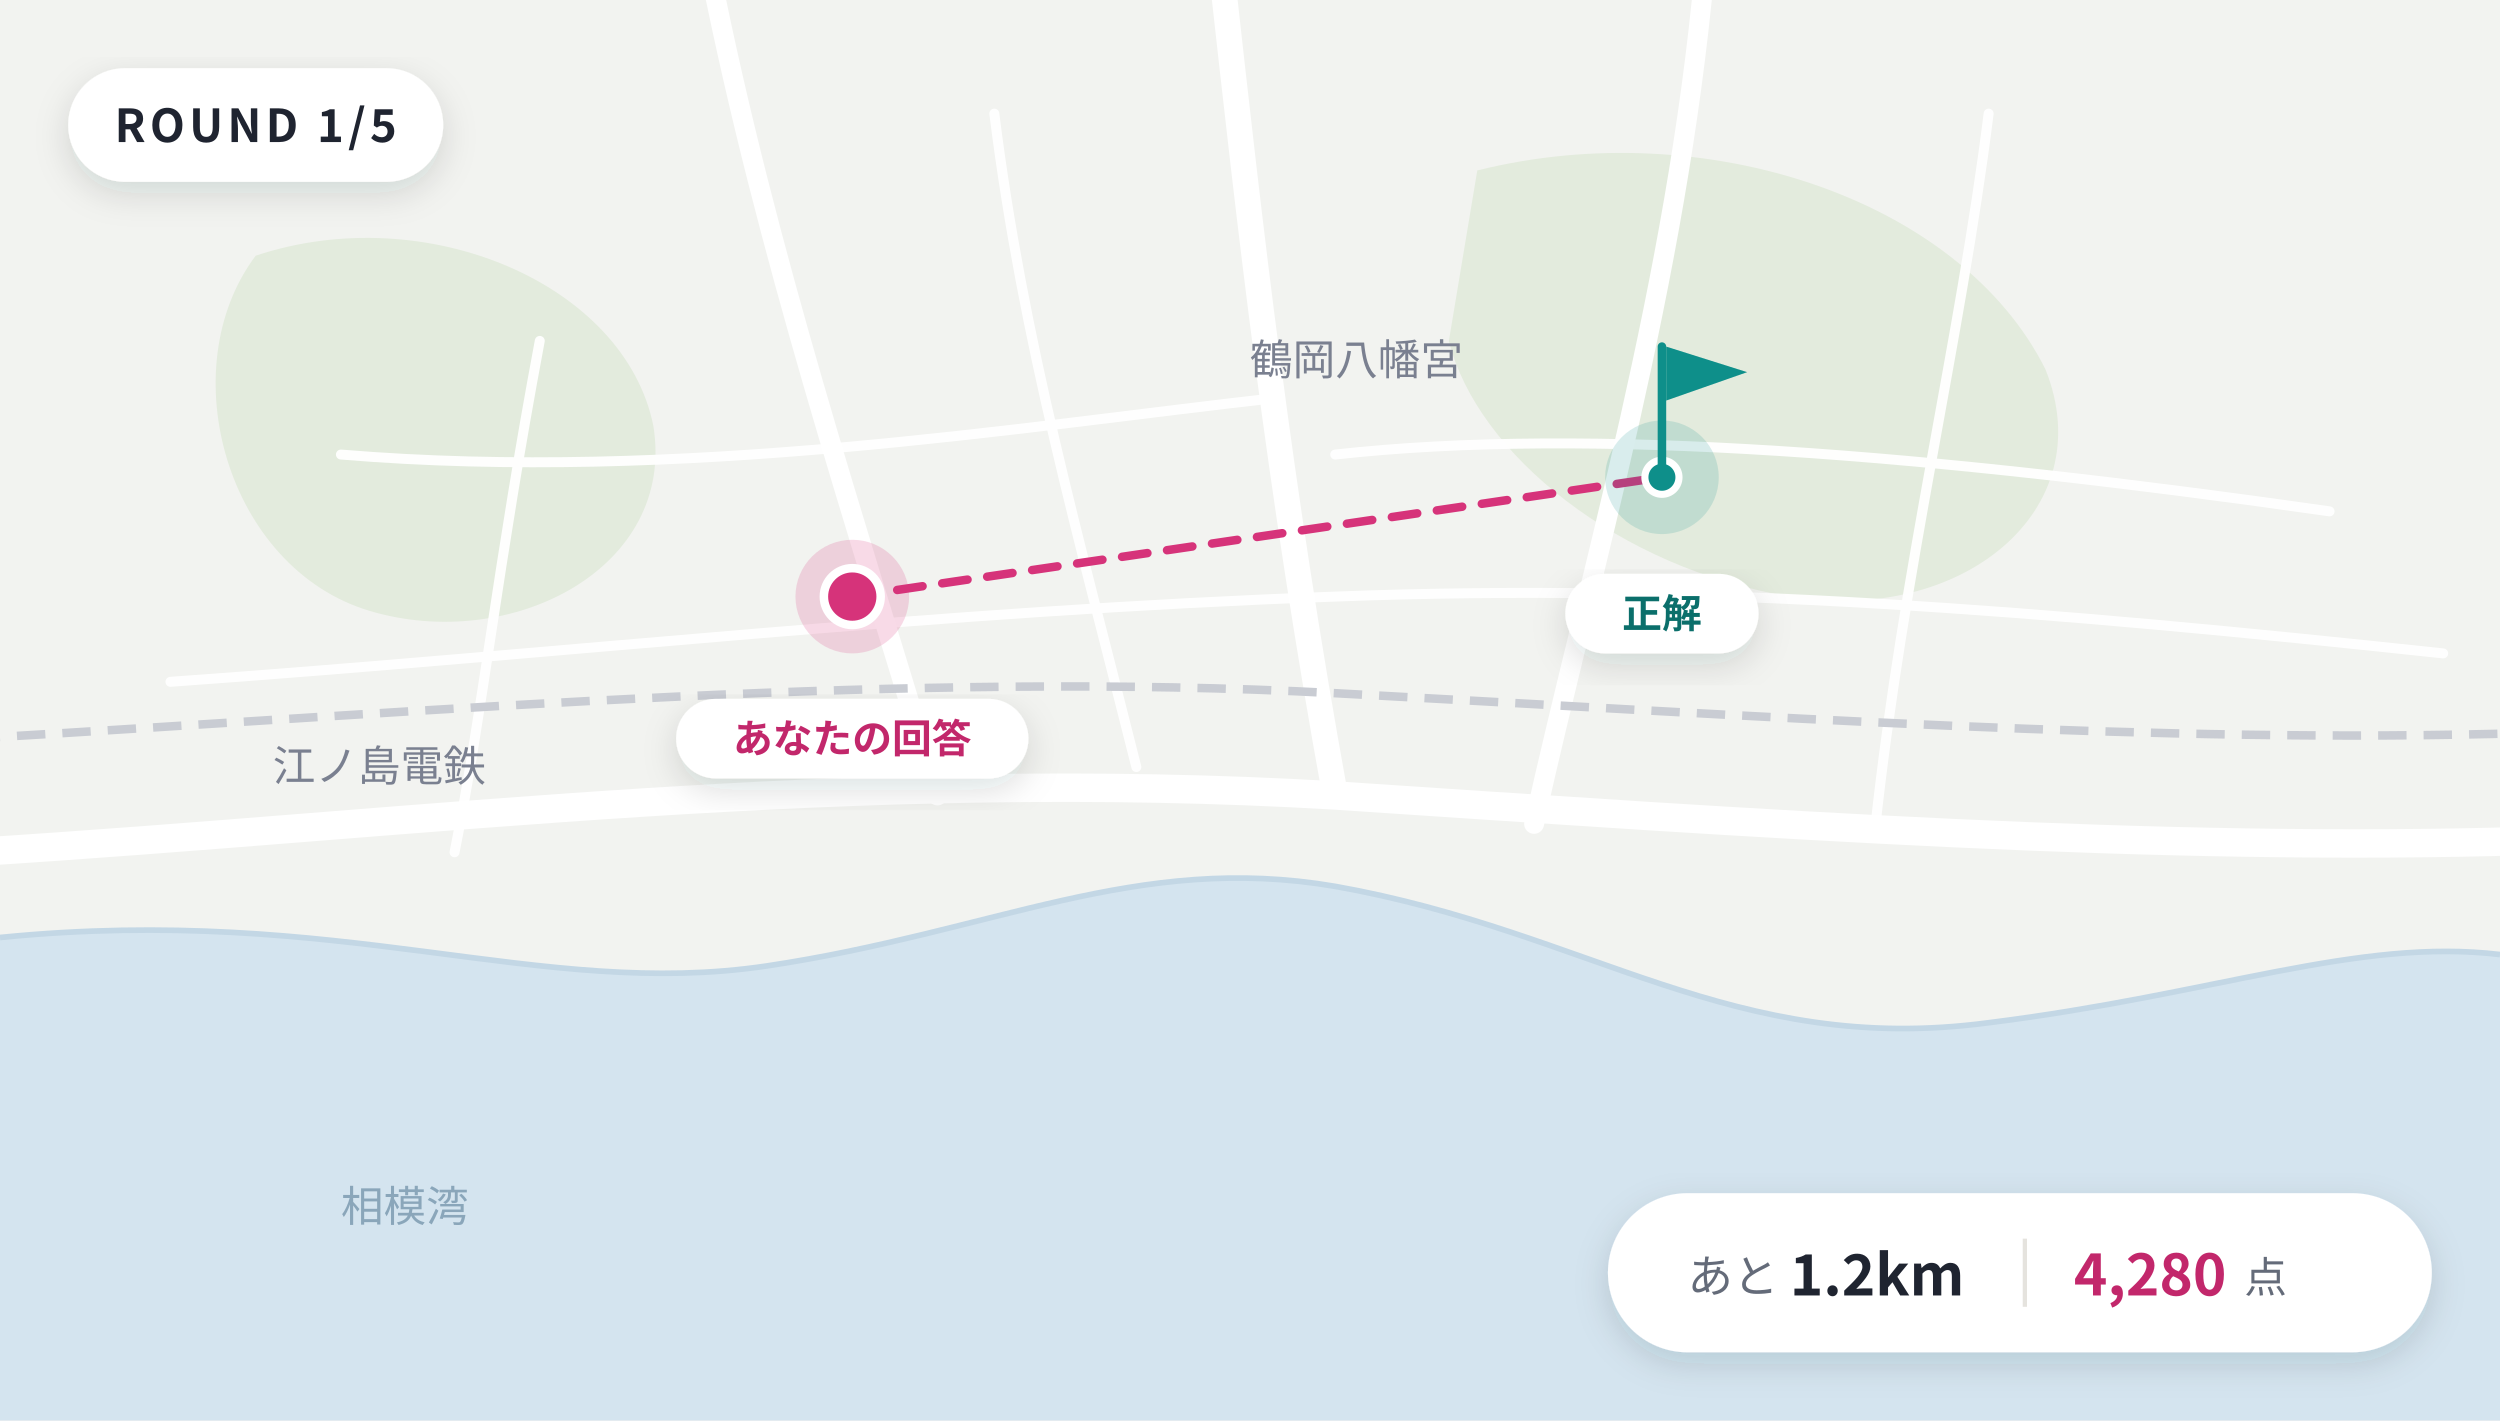
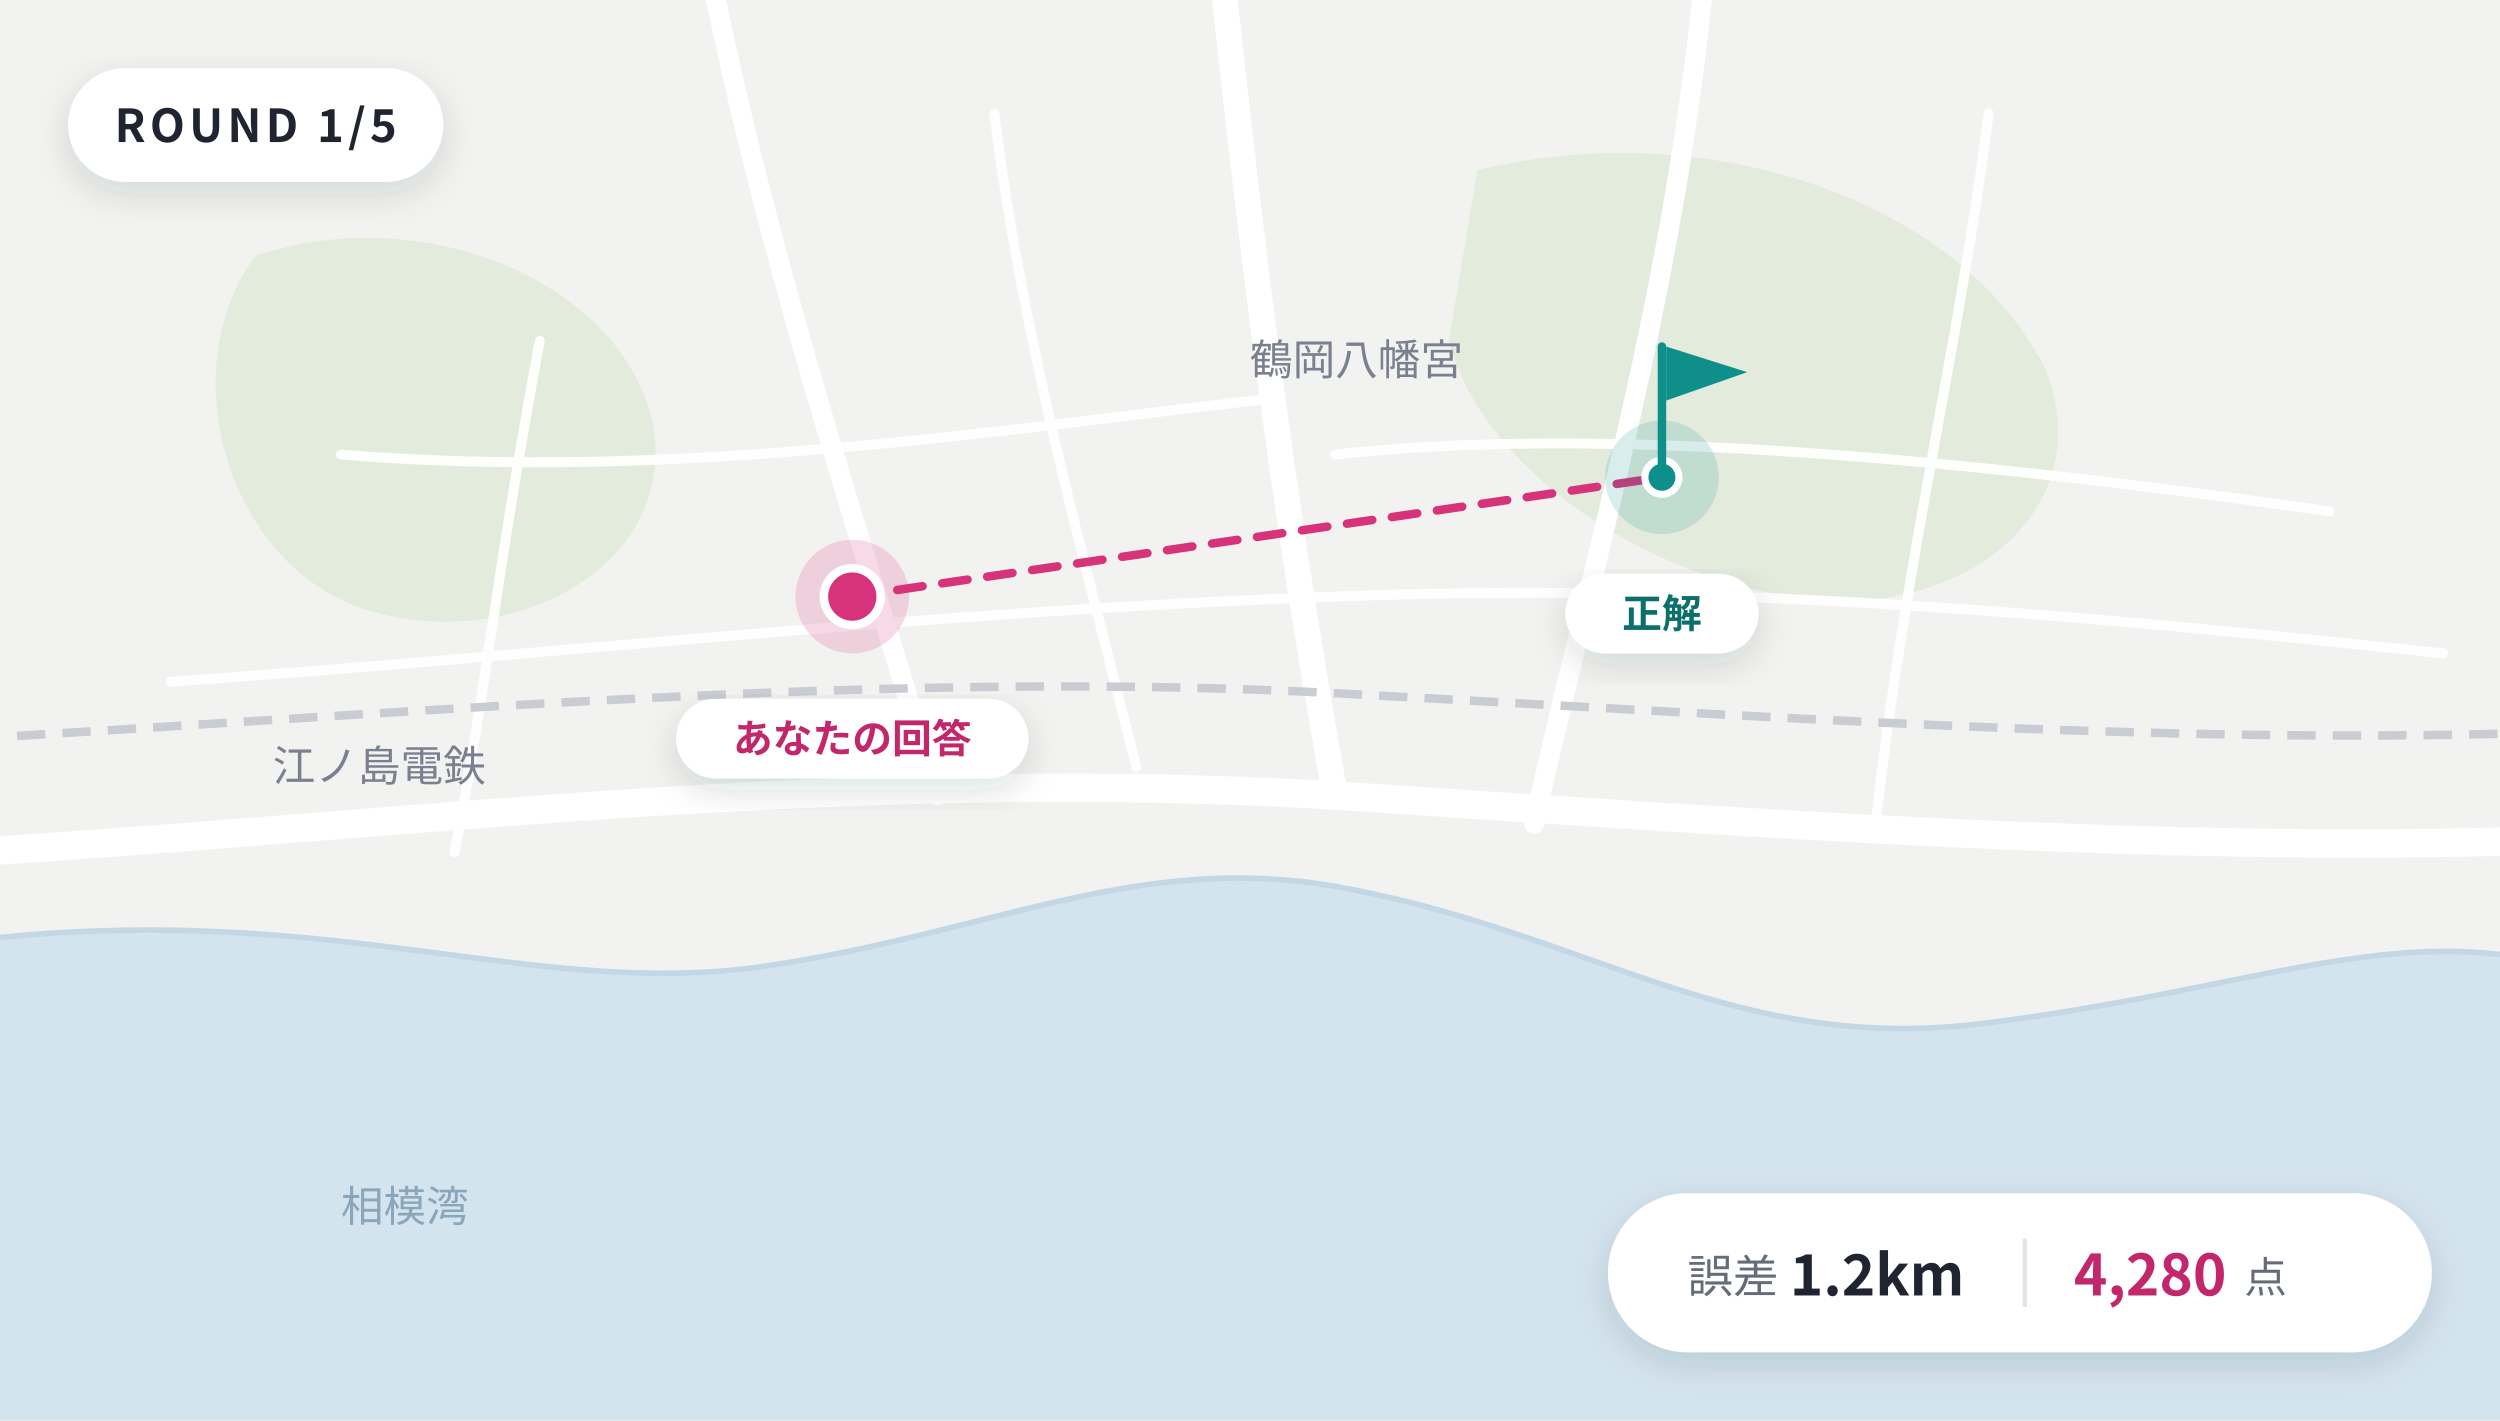
<svg xmlns="http://www.w3.org/2000/svg" viewBox="0 0 880 500" role="img" aria-label="">
  <defs>
    <clipPath id="c">
      <rect width="880" height="500" rx="0" />
    </clipPath>
    <filter id="sh" x="-20%" y="-20%" width="140%" height="160%">
      <feDropShadow dx="0" dy="4" stdDeviation="6" flood-color="#1f2430" flood-opacity=".14" />
    </filter>
  </defs>
  <g clip-path="url(#c)">
    <rect width="880" height="500" fill="#f2f3f0" />
    <path d="M0 330 C120 318 190 352 270 340 C350 328 400 300 470 312 C560 328 610 372 700 360 C780 350 830 330 880 336 L880 500 L0 500Z" fill="#d4e4ef" />
    <path d="M0 330 C120 318 190 352 270 340 C350 328 400 300 470 312 C560 328 610 372 700 360 C780 350 830 330 880 336" fill="none" stroke="#c3d7e5" stroke-width="2" />
    <path d="M520 60 C600 40 690 70 720 130 C740 180 690 220 630 210 C570 200 520 160 510 120Z" fill="#e3ebdd" />
    <path d="M90 90 C150 70 220 100 230 150 C238 200 180 230 130 215 C80 200 60 130 90 90Z" fill="#e3ebdd" />
    <g fill="none" stroke="#ffffff" stroke-linecap="round">
      <path d="M-10 300 C150 290 300 270 470 280 C620 290 760 300 890 296" stroke-width="10" />
      <path d="M430 -10 C440 80 450 170 470 280" stroke-width="9" />
      <path d="M250 -10 C270 90 300 180 330 280" stroke-width="7" />
      <path d="M600 -10 C590 100 560 200 540 290" stroke-width="7" />
    </g>
    <g fill="none" stroke="#e4e3de" stroke-linecap="round">
      <path d="M-10 300 C150 290 300 270 470 280 C620 290 760 300 890 296" stroke-width="1.5" opacity=".0" />
    </g>
    <g fill="none" stroke="#ffffff" stroke-width="3.5" stroke-linecap="round" opacity=".95">
      <path d="M60 240 C200 230 330 215 470 210 C600 205 720 215 860 230" />
      <path d="M120 160 C240 170 360 150 450 140" />
      <path d="M470 160 C560 150 680 160 820 180" />
      <path d="M350 40 C360 120 380 190 400 270" />
      <path d="M700 40 C690 120 670 200 660 292" />
      <path d="M160 300 C170 250 175 200 190 120" />
    </g>
    <path d="M-10 260 C160 250 320 236 470 244 C620 252 760 262 890 258" fill="none" stroke="#c9ccd3" stroke-width="3" stroke-dasharray="10 6" />
    <g font-family="Hiragino Sans, Noto Sans CJK JP, Noto Sans JP, Yu Gothic, Meiryo, sans-serif" fill="#7a8090" font-size="15">
      <text x="440" y="132">鶴岡八幡宮</text>
      <text x="96" y="275">江ノ島電鉄</text>
      <text x="120" y="430" fill="#8aa6ba">相模湾</text>
    </g>
    <path d="M300 210 L585 168" fill="none" stroke="#d6337a" stroke-width="3" stroke-dasharray="9 7" stroke-linecap="round" />
    <g transform="translate(300 210)">
      <circle r="20" fill="#d6337a" opacity=".18" />
      <circle r="10" fill="#d6337a" stroke="#fff" stroke-width="3" />
    </g>
    <g transform="translate(300 250)" font-family="Hiragino Sans, Noto Sans CJK JP, Noto Sans JP, Yu Gothic, Meiryo, sans-serif" font-size="14" font-weight="700">
      <rect x="-62" y="-4" width="124" height="28" rx="14" fill="#fff" filter="url(#sh)" />
      <text y="15" text-anchor="middle" fill="#c2276b">あなたの回答</text>
    </g>
    <g transform="translate(585 168)">
      <circle r="20" fill="#0e8f8a" opacity=".16" />
      <circle r="6" fill="#0e8f8a" stroke="#fff" stroke-width="2.5" />
      <path d="M0 0 V-46" stroke="#0e8f8a" stroke-width="3" stroke-linecap="round" />
      <path d="M1.5 -46 L30 -37 L1.5 -27Z" fill="#0e8f8a" />
    </g>
    <g transform="translate(585 206)" font-family="Hiragino Sans, Noto Sans CJK JP, Noto Sans JP, Yu Gothic, Meiryo, sans-serif" font-size="14" font-weight="700">
      <rect x="-34" y="-4" width="68" height="28" rx="14" fill="#fff" filter="url(#sh)" />
      <text y="15" text-anchor="middle" fill="#0b6f6b">正解</text>
    </g>
    <g font-family="Hiragino Sans, Noto Sans CJK JP, Noto Sans JP, Yu Gothic, Meiryo, sans-serif" font-weight="800">
      <rect x="24" y="24" width="132" height="40" rx="20" fill="#fff" filter="url(#sh)" />
      <text x="90" y="50" text-anchor="middle" font-size="16" fill="#1f2430" letter-spacing="1.5">ROUND 1/5</text>
    </g>
    <g font-family="Hiragino Sans, Noto Sans CJK JP, Noto Sans JP, Yu Gothic, Meiryo, sans-serif">
      <rect x="566" y="420" width="290" height="56" rx="28" fill="#fff" filter="url(#sh)" />
-       <text x="594" y="455" font-size="16" fill="#646b79">あと</text>
+       <text x="594" y="455" font-size="16" fill="#646b79">誤差</text>
      <text x="630" y="456" font-size="20" font-weight="800" fill="#1f2430">1.2km</text>
      <rect x="712" y="436" width="1.5" height="24" fill="#e5e3de" />
      <text x="730" y="456" font-size="20" font-weight="800" fill="#c2276b">4,280</text>
      <text x="790" y="455" font-size="15" fill="#646b79">点</text>
    </g>
  </g>
</svg>
